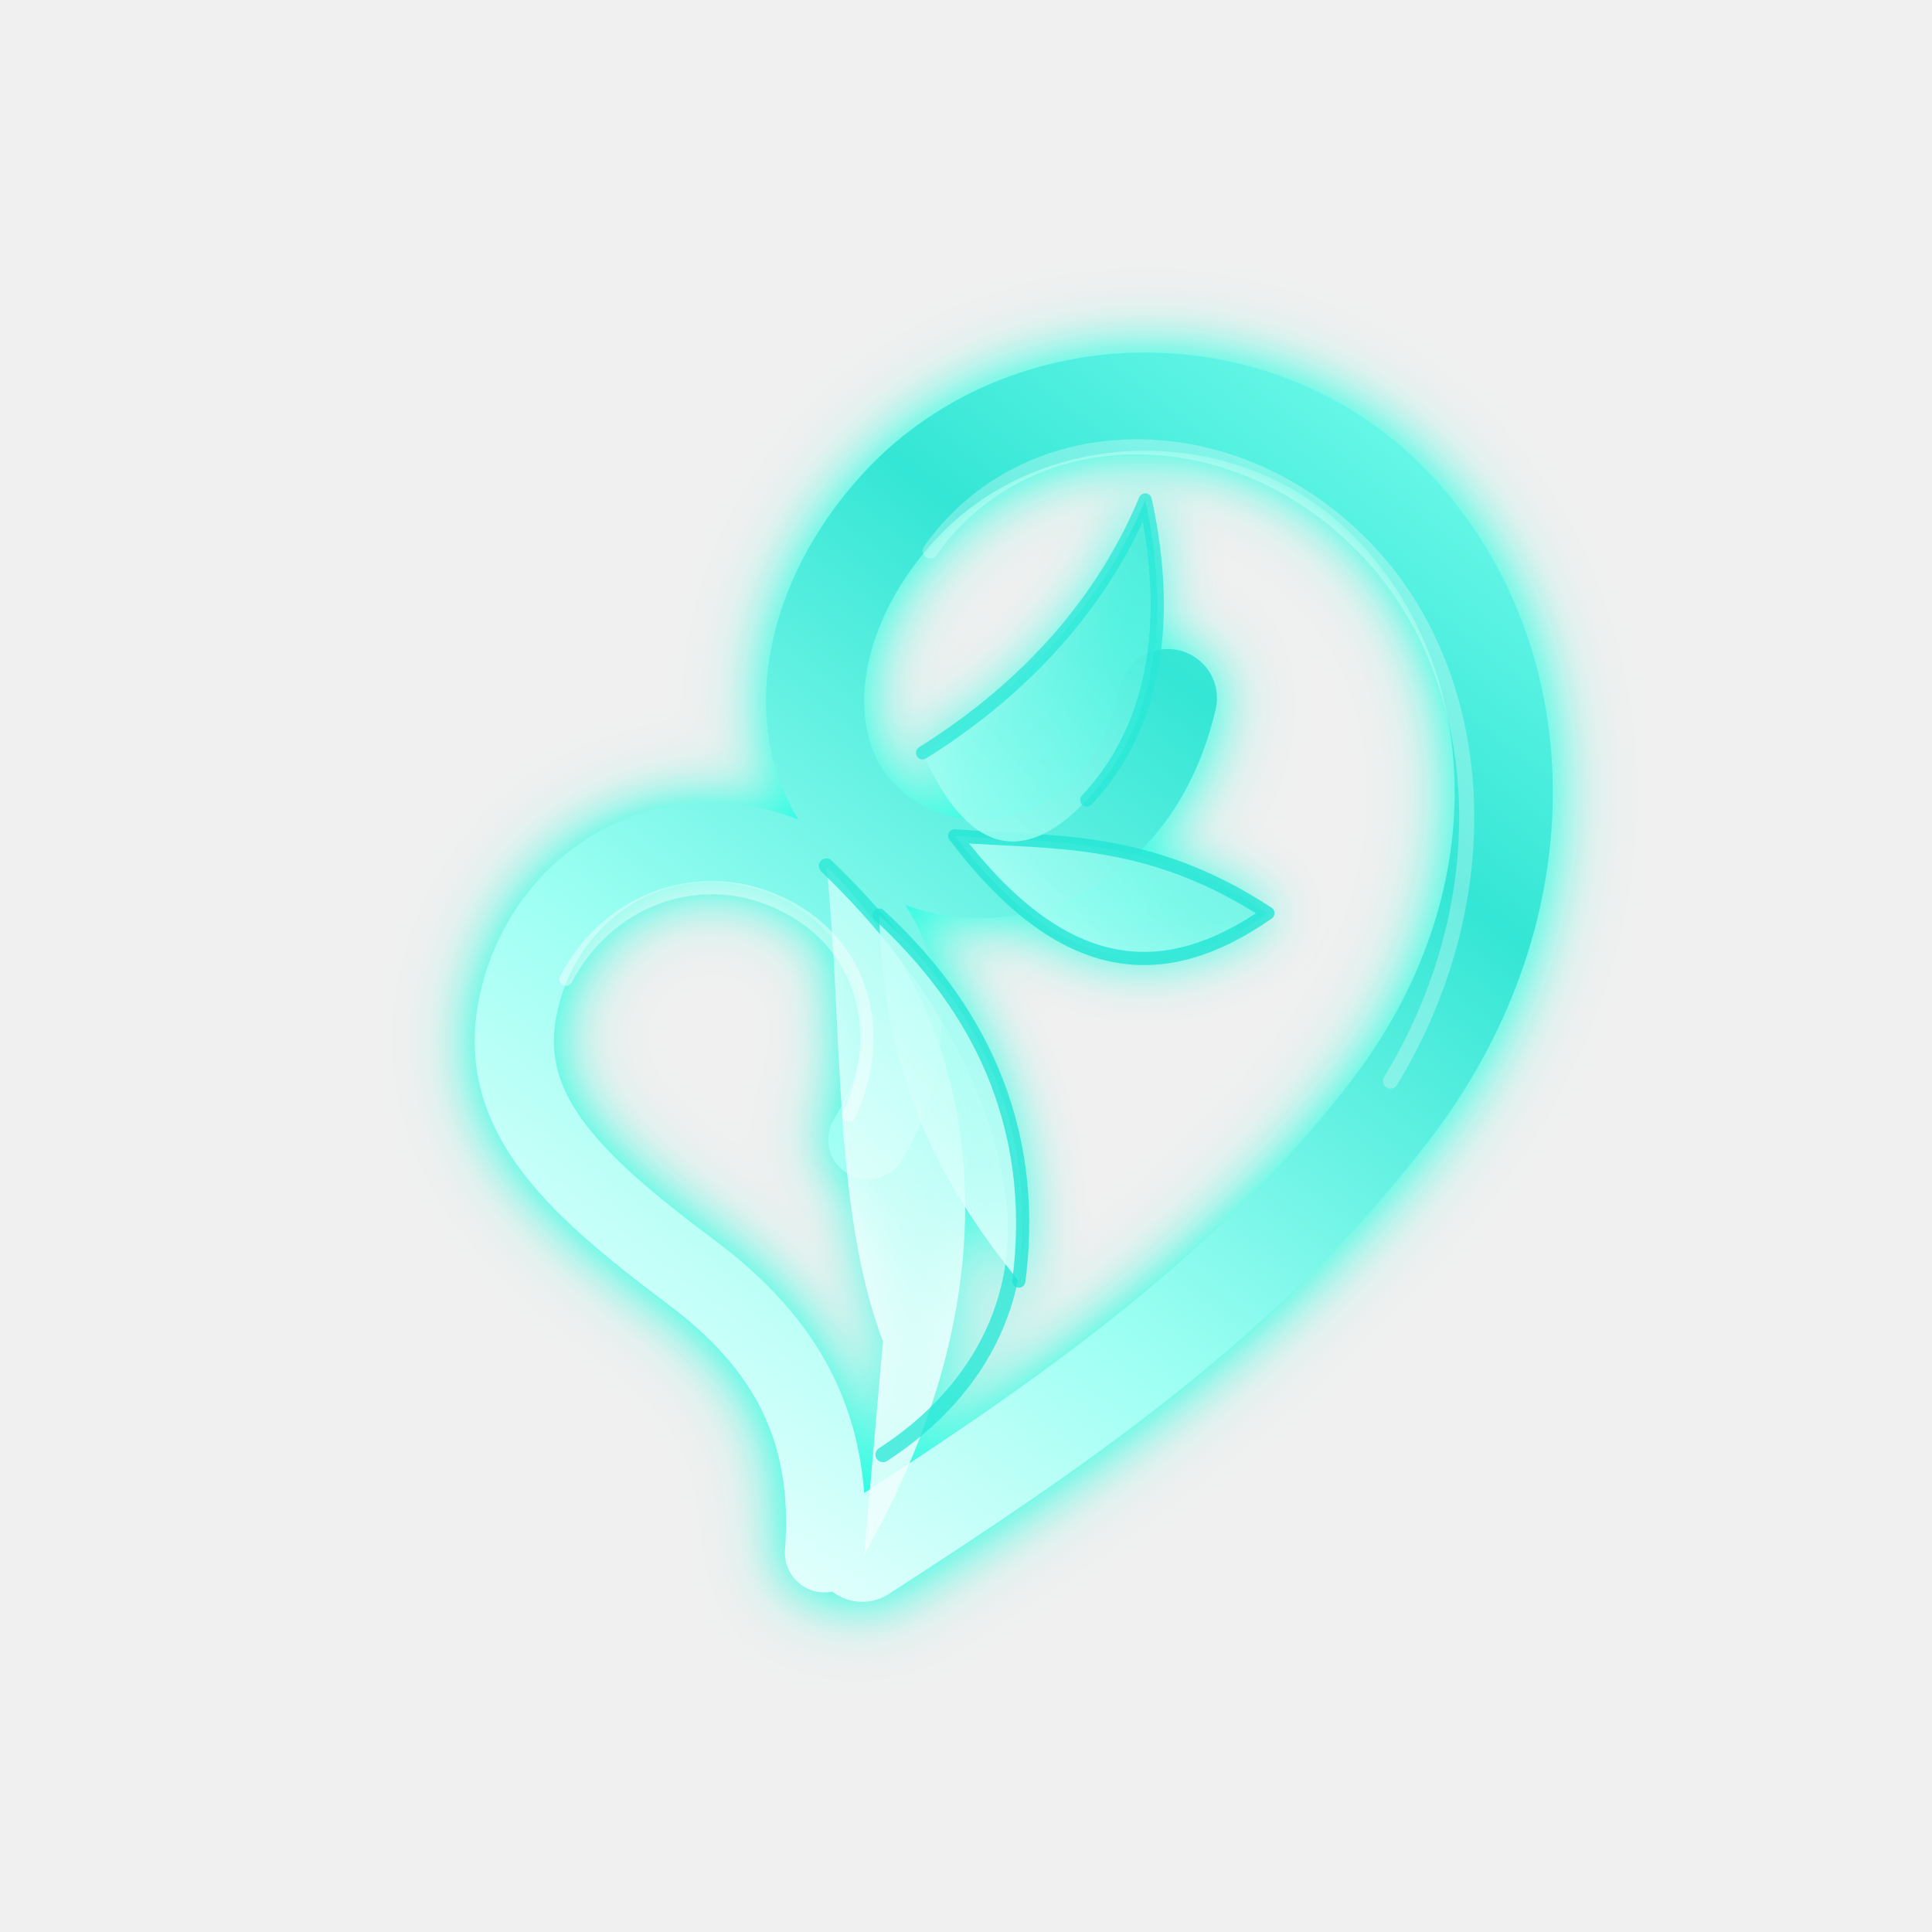
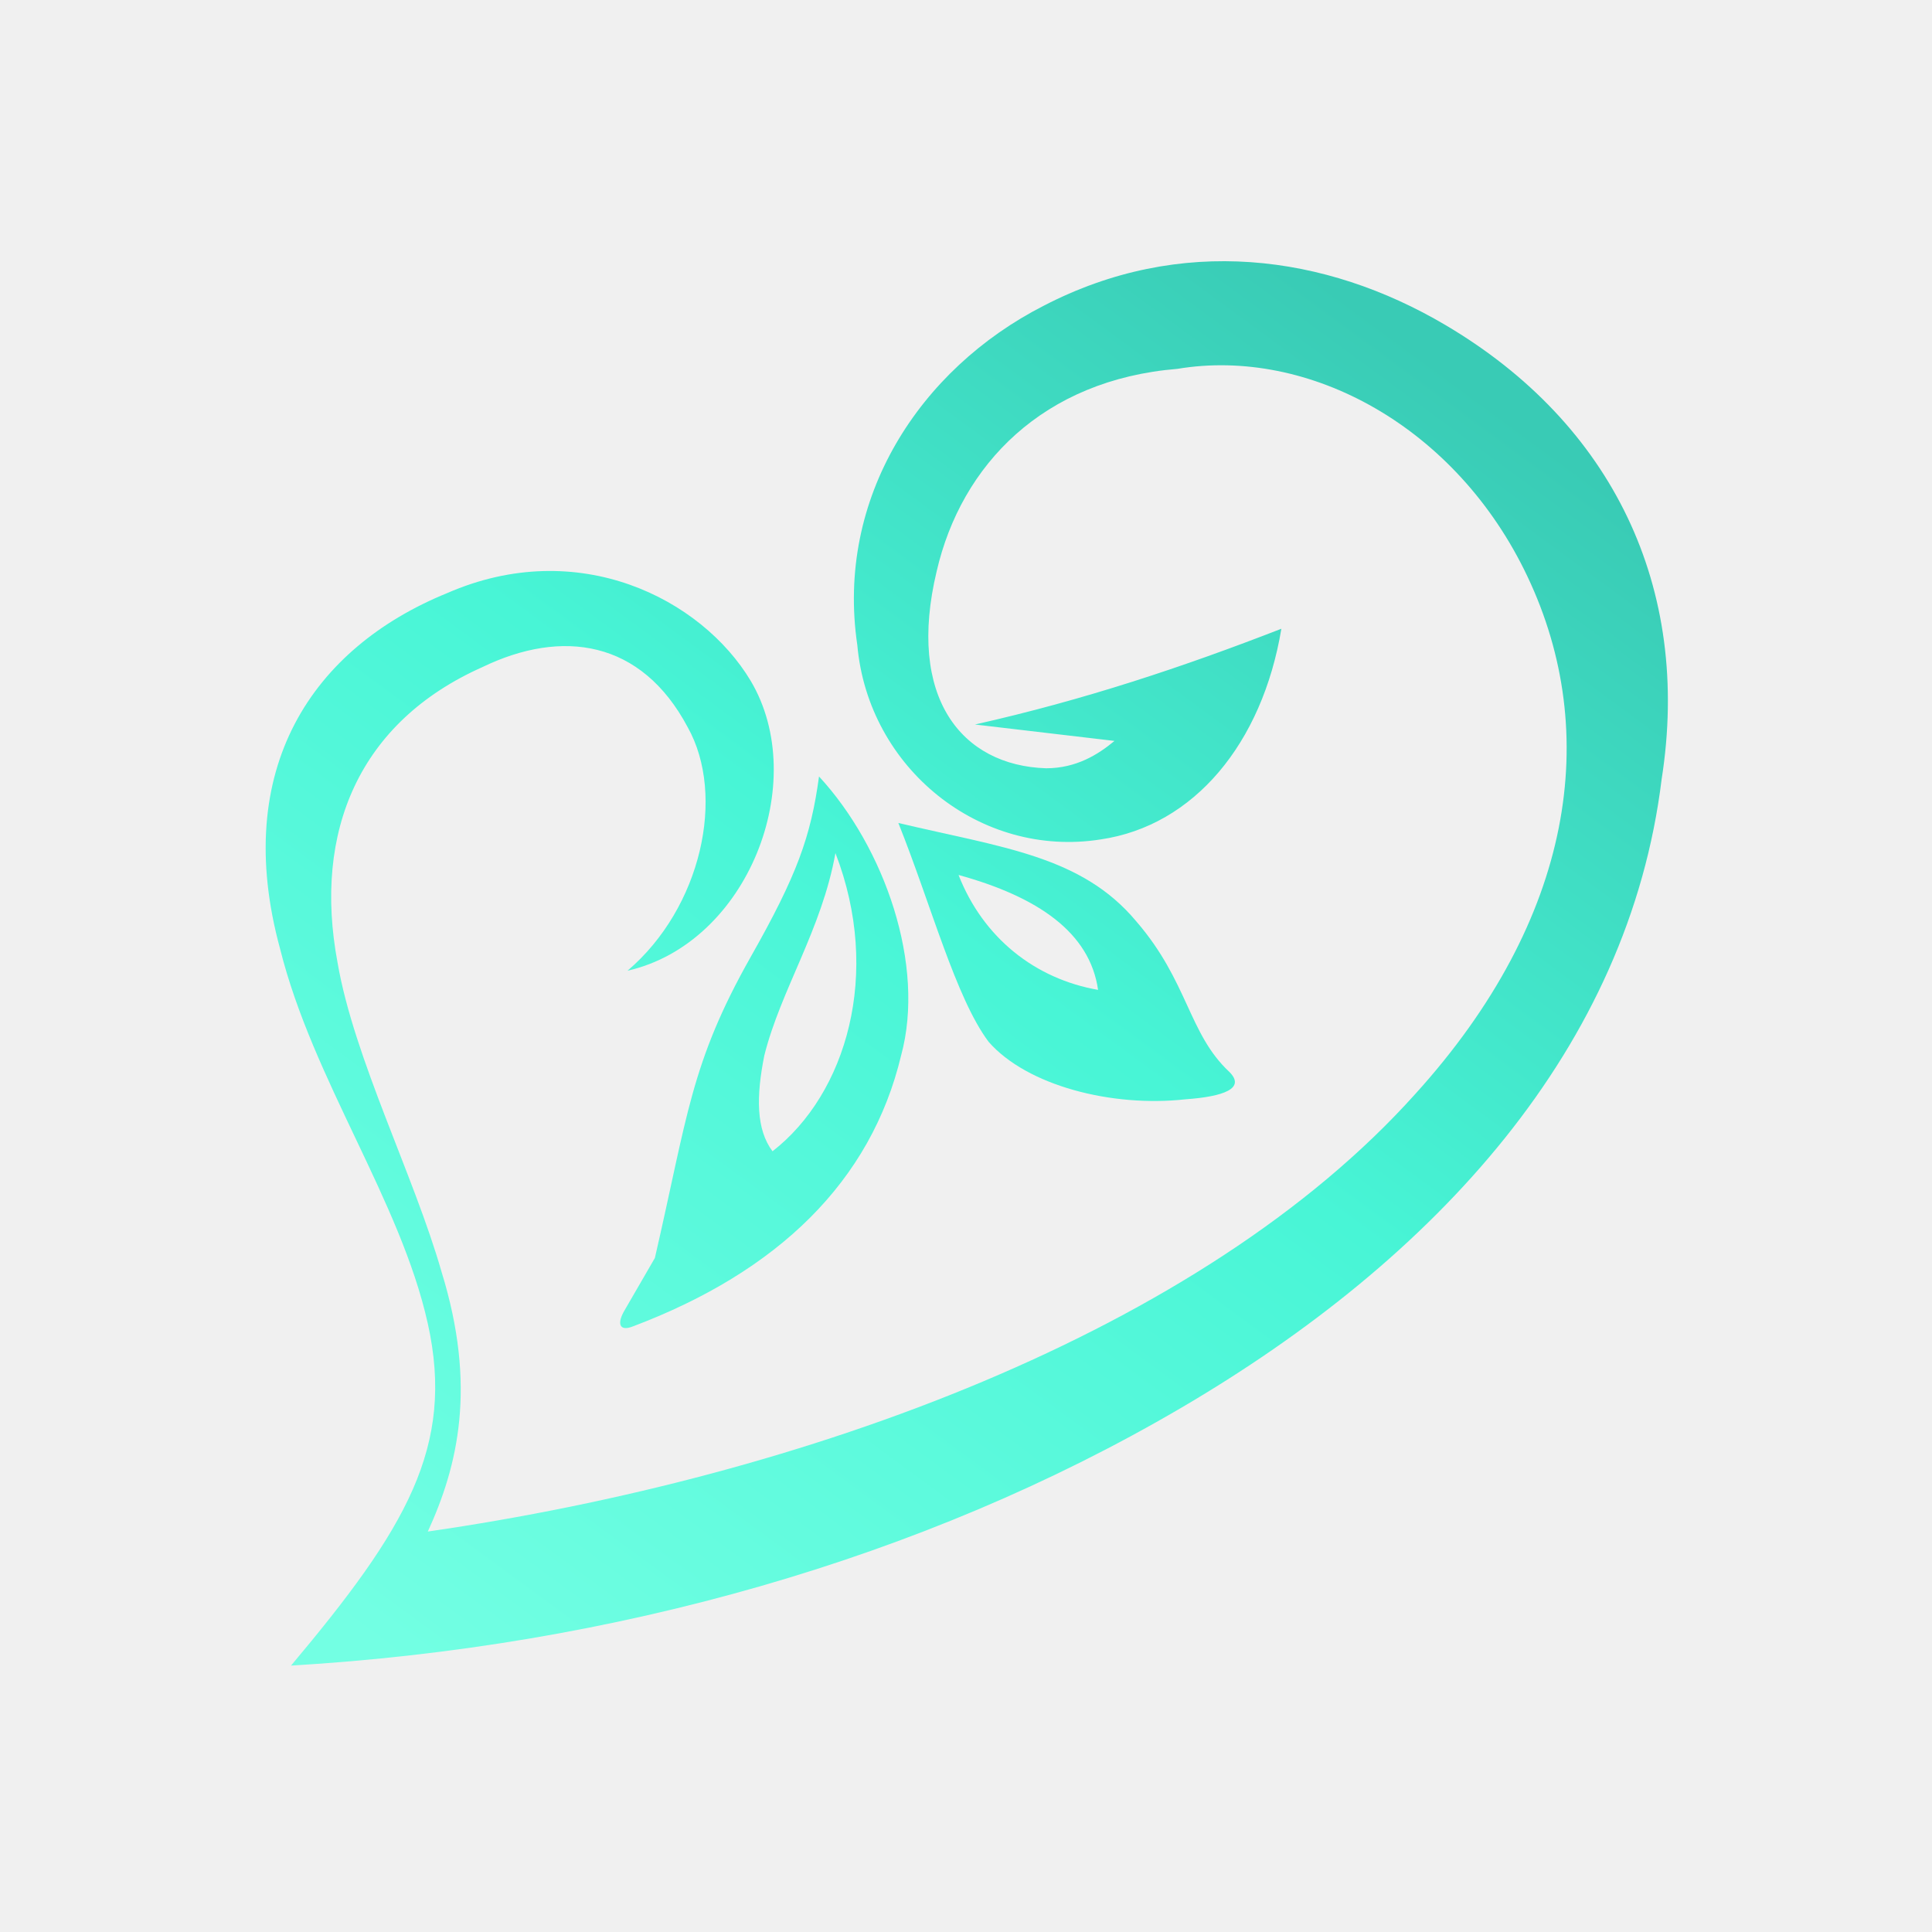
- <svg xmlns="http://www.w3.org/2000/svg" width="1024" height="1024" viewBox="0 0 1024 1024" fill="none" role="img" aria-label="Mint green spiral leaf logo">
+ <svg xmlns="http://www.w3.org/2000/svg" width="1024" height="1024" viewBox="0 0 1024 1024">
  <defs>
-     <linearGradient id="mintStroke" x1="270" y1="790" x2="770" y2="140" gradientUnits="userSpaceOnUse">
-       <stop offset="0" stop-color="#F2FFFF" />
-       <stop offset="0.32" stop-color="#9DFFF3" />
-       <stop offset="0.68" stop-color="#34E6D5" />
-       <stop offset="1" stop-color="#80FFF1" />
+     <linearGradient id="linear-gradient-1" x1="205" y1="877" x2="727" y2="166.5" gradientUnits="userSpaceOnUse">
+       <stop offset="0" stop-color="#73ffe3" />
+       <stop offset="0.55" stop-color="#48f5d6" />
+       <stop offset="1" stop-color="#39cbb5" />
    </linearGradient>
-     <linearGradient id="mintFill" x1="390" y1="585" x2="670" y2="335" gradientUnits="userSpaceOnUse">
-       <stop offset="0" stop-color="#EFFFFE" />
-       <stop offset="0.48" stop-color="#A8FFF4" />
-       <stop offset="1" stop-color="#37EAD8" />
-     </linearGradient>
-     <filter id="softGlow" x="-25%" y="-25%" width="150%" height="150%" color-interpolation-filters="sRGB">
-       <feGaussianBlur stdDeviation="14" result="blur" />
-       <feColorMatrix in="blur" type="matrix" values="0 0 0 0 0.05  0 0 0 0 1.00  0 0 0 0 0.88  0 0 0 0.85 0" result="glow" />
-       <feMerge>
-         <feMergeNode in="glow" />
-         <feMergeNode in="SourceGraphic" />
-       </feMerge>
-     </filter>
-     <filter id="outerGlow" x="-35%" y="-35%" width="170%" height="170%" color-interpolation-filters="sRGB">
-       <feGaussianBlur stdDeviation="22" result="blur" />
-       <feColorMatrix in="blur" type="matrix" values="0 0 0 0 0.13  0 0 0 0 1.00  0 0 0 0 0.86  0 0 0 0.35 0" />
-     </filter>
  </defs>
-   <g filter="url(#outerGlow)" opacity="0.95">
-     <path d="M437 823C442 757 417 712 366 674C302 626 260 587 276 527C291 470 347 433 407 451C471 470 499 541 460 604" stroke="#45F5E4" stroke-width="48" stroke-linecap="round" stroke-linejoin="round" />
-     <path d="M457 823C551 762 656 693 735 591C821 481 814 345 736 266C665 194 545 196 478 267C421 328 417 407 466 443C516 480 598 460 619 370" stroke="#45F5E4" stroke-width="58" stroke-linecap="round" stroke-linejoin="round" />
-   </g>
-   <g filter="url(#softGlow)">
-     <path d="M437 823C442 757 417 712 366 674C302 626 260 587 276 527C291 470 347 433 407 451C471 470 499 541 460 604" stroke="url(#mintStroke)" stroke-width="42" stroke-linecap="round" stroke-linejoin="round" />
-     <path d="M457 823C551 762 656 693 735 591C821 481 814 345 736 266C665 194 545 196 478 267C421 328 417 407 466 443C516 480 598 460 619 370" stroke="url(#mintStroke)" stroke-width="52" stroke-linecap="round" stroke-linejoin="round" />
-     <path d="M458 824C503 745 524 658 504 575C493 530 470 491 438 459C447 543 441 640 468 711" fill="url(#mintFill)" opacity="0.84" />
-     <path d="M438 459C487 506 525 564 536 627C546 683 522 736 468 771" stroke="#26E7D6" stroke-width="8" stroke-linecap="round" stroke-linejoin="round" opacity="0.75" />
-     <path d="M506 443C556 447 608 442 672 484C616 523 563 518 506 443Z" fill="url(#mintFill)" opacity="0.88" />
-     <path d="M506 443C556 447 608 442 672 484C616 523 563 518 506 443Z" stroke="#22E5D5" stroke-width="7" stroke-linejoin="round" opacity="0.8" />
-     <path d="M489 399C545 364 585 318 607 265C622 334 610 388 576 424C548 454 516 460 489 399Z" fill="url(#mintFill)" opacity="0.82" />
-     <path d="M489 399C545 364 585 318 607 265C622 334 610 388 576 424" stroke="#25E7D7" stroke-width="7" stroke-linecap="round" stroke-linejoin="round" opacity="0.72" />
-     <path d="M466 485C516 531 551 594 540 679C496 625 468 568 466 485Z" fill="url(#mintFill)" opacity="0.84" />
-     <path d="M466 485C516 531 551 594 540 679" stroke="#22E6D5" stroke-width="7" stroke-linecap="round" stroke-linejoin="round" opacity="0.78" />
-     <path d="M300 519C322 477 368 461 407 476C455 494 472 544 450 591" stroke="#FFFFFF" stroke-width="7" stroke-linecap="round" opacity="0.42" />
-     <path d="M493 292C543 221 649 218 719 286C787 351 799 471 737 573" stroke="#FFFFFF" stroke-width="8" stroke-linecap="round" opacity="0.28" />
+   <g id="Layer_1" data-name="Layer 1">
+     <path id="spiral" d="M154.25 882.8 C215.15 810.3 241.25 766.8 226.75 701.55 C212.25 636.3 165.85 572.5 148.45 502.9 C122.35 407.2 165.85 343.4 236.9 314.4 C306.5 283.95 371.75 317.3 397.85 360.8 C429.75 414.45 396.4 500 332.6 514.5 C371.75 481.15 384.8 421.7 364.5 385.45 C339.85 339.05 297.8 333.25 255.75 353.55 C190.5 382.55 165.85 440.55 178.9 510.15 C187.6 560.9 219.5 623.25 234 674 C252.85 734.9 242.7 776.95 226.75 811.75 C426.85 782.75 637.1 705.9 750.2 579.75 C834.3 486.95 848.8 388.35 809.65 305.7 C771.95 225.95 693.65 183.9 624.05 195.5 C553 201.3 509.5 246.25 496.45 302.8 C480.5 369.5 509.5 405.75 554.45 407.2 C570.4 407.2 582 399.95 590.7 392.7 L516.75 384 C574.75 370.95 626.95 353.55 679.15 333.25 C669 394.15 632.75 437.65 583.45 444.9 C519.65 455.05 460.2 407.2 454.4 341.95 C442.8 263.65 487.75 195.5 553 162.15 C625.5 124.45 702.35 134.6 766.15 172.3 C854.6 224.5 896.65 311.5 880.7 413 C863.3 555.1 761.8 666.75 625.5 746.5 C489.2 826.25 325.35 872.65 154.25 882.8 Z" fill="url(#linear-gradient-1)" />
+     <path id="lower-leaf" d="M434.1 411.55 C468.9 449.25 490.65 511.6 477.6 559.45 C461.65 626.15 412.35 674 335.5 703 C328.25 705.9 326.8 701.55 331.15 694.3 L347.1 666.75 C364.5 591.35 365.95 563.8 397.85 507.25 C422.5 463.75 429.75 443.45 434.1 411.55 Z M442.8 452.15 C435.55 492.75 413.8 524.65 405.1 559.45 C400.75 581.2 400.75 598.6 409.45 610.2 C448.6 579.75 467.45 515.95 442.8 452.15 Z" fill="url(#linear-gradient-1)" fill-rule="evenodd" />
+     <path id="right-leaf" d="M476.15 436.2 C531.25 449.25 573.3 453.6 602.3 488.4 C629.85 520.3 629.85 547.85 651.6 568.15 C660.3 576.85 648.7 581.2 628.4 582.65 C589.25 587 544.3 575.4 524 552.2 C506.6 529 493.55 479.7 476.15 436.2 Z M508.05 463.75 C521.1 497.1 548.65 518.85 582 524.65 C577.65 494.2 550.1 475.35 508.05 463.75 Z" fill="url(#linear-gradient-1)" fill-rule="evenodd" />
  </g>
</svg>
